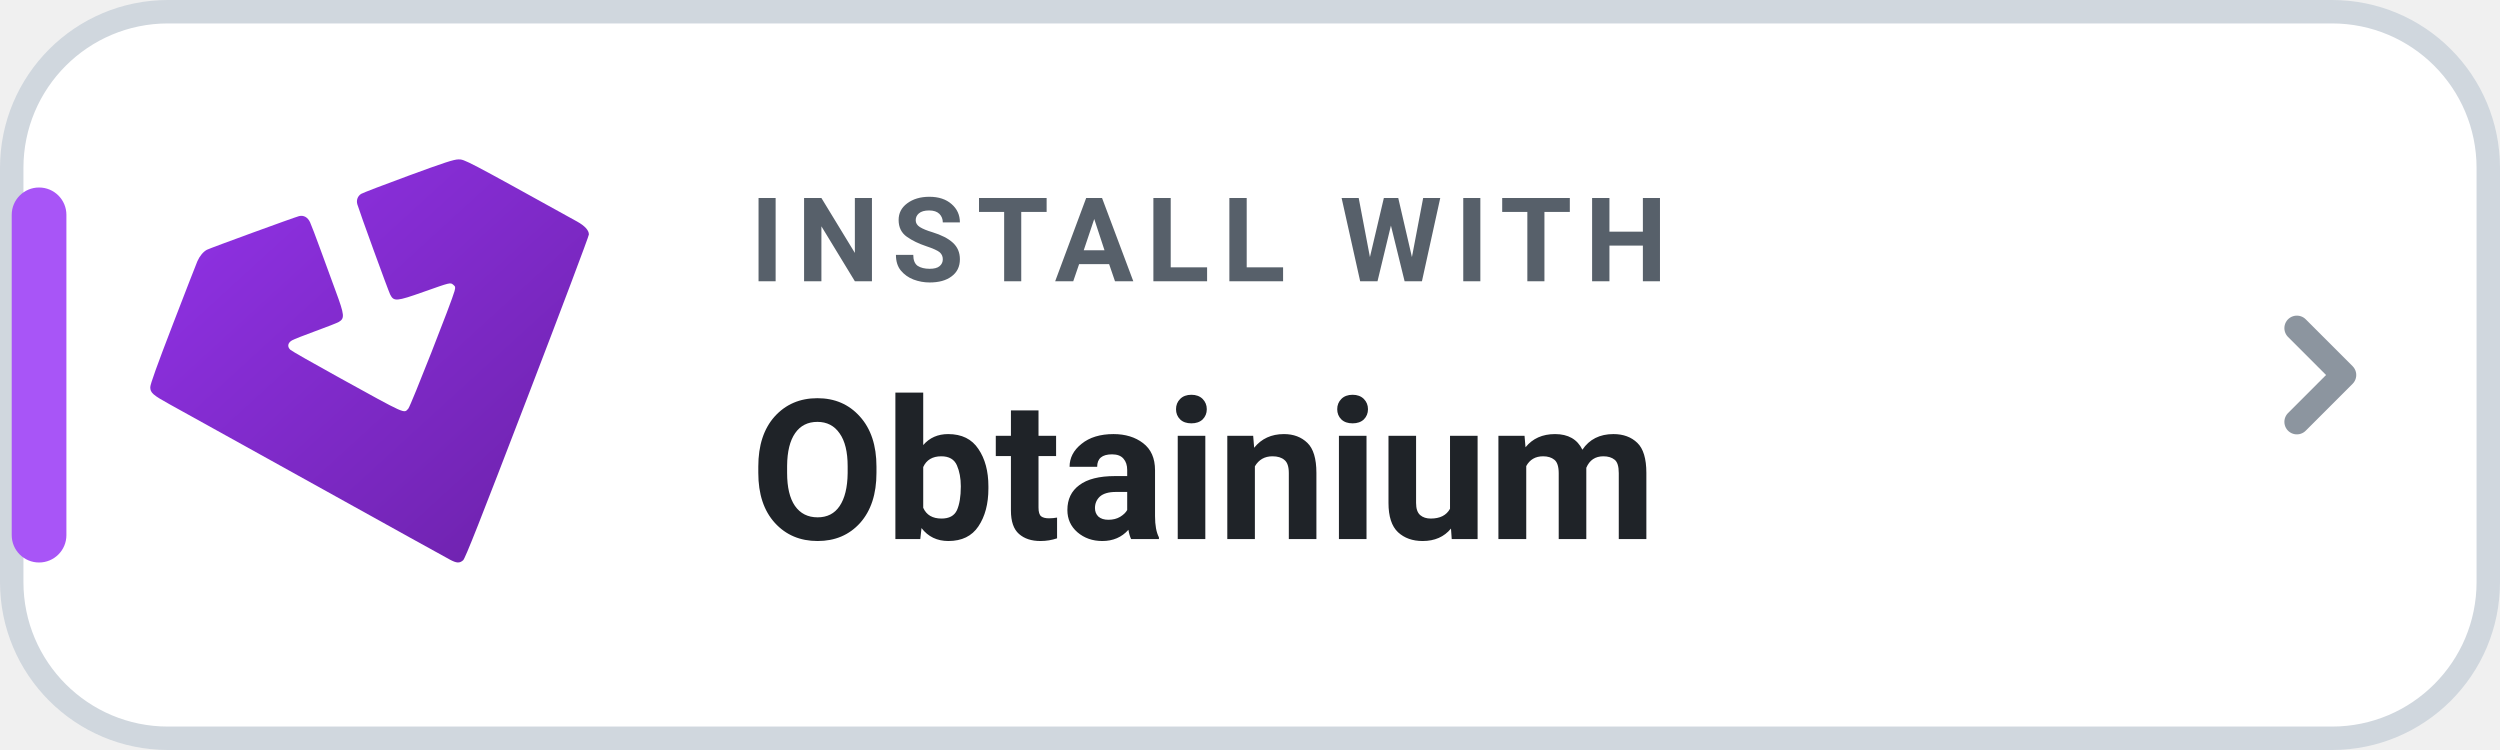
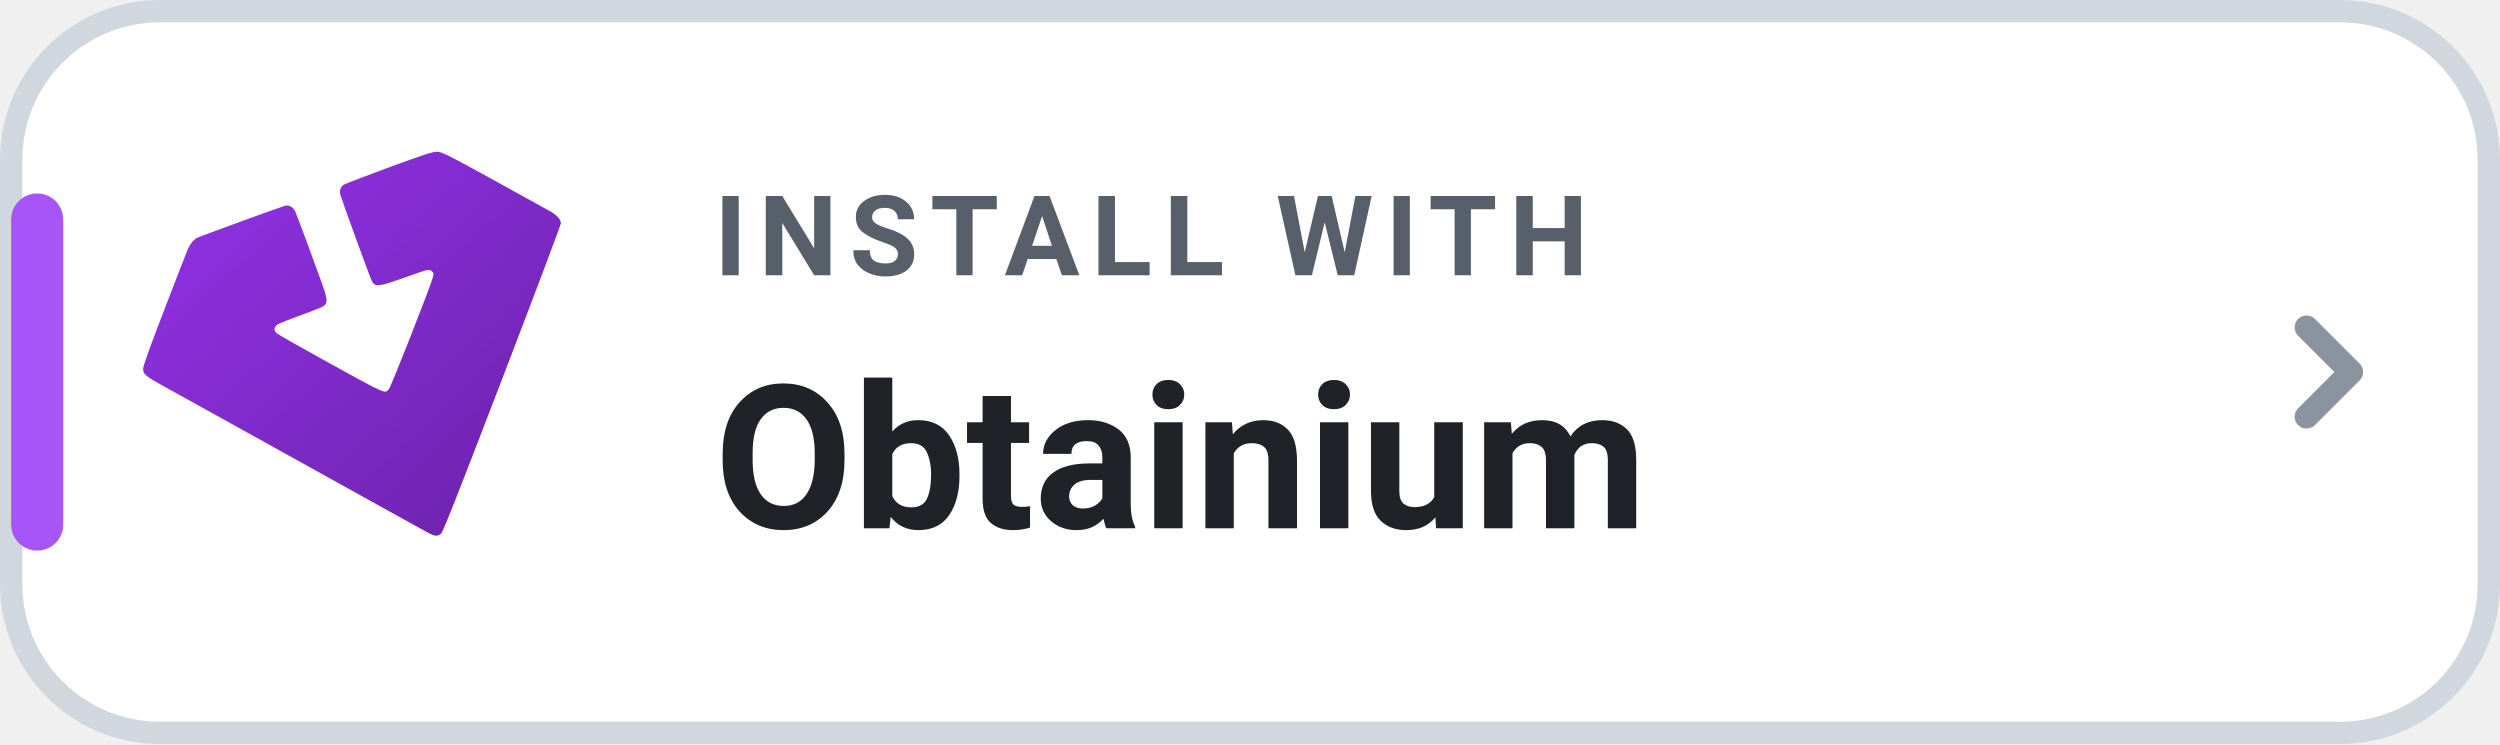
- <svg xmlns="http://www.w3.org/2000/svg" width="160" height="48" viewBox="0 0 160 48" role="img" aria-label="INSTALL WITH Obtainium">
-   <rect x=".75" y=".75" width="158.5" height="46.5" rx="10" fill="#FFFFFF" stroke="#D0D7DE" stroke-width="1.5" />
-   <rect x=".75" y="12" width="3.5" height="24" rx="1.75" fill="#A855F7" />
+ <svg xmlns="http://www.w3.org/2000/svg" width="168" height="50" viewBox="0 0 168 50" role="img" aria-label="INSTALL WITH Obtainium">
+   <rect x=".75" y=".75" width="166.5" height="48.5" rx="10" fill="#FFFFFF" stroke="#D0D7DE" stroke-width="1.5" />
+   <rect x=".75" y="13" width="3.5" height="24" rx="1.75" fill="#A855F7" />
  <defs>
    <linearGradient id="ob-grad-light" x1="0%" y1="0%" x2="100%" y2="100%">
      <stop offset="0%" stop-color="#9333EA" />
      <stop offset="100%" stop-color="#6B21A8" />
    </linearGradient>
  </defs>
  <g transform="translate(-24.5 -38.5) scale(0.485)">
    <path fill="url(#ob-grad-light)" d="m 109.881,153.226 c -0.731,-0.388 -5.007,-2.757 -25.032,-13.871 -5.573,-3.093 -10.938,-6.067 -11.923,-6.609 -2.237,-1.232 -2.581,-1.535 -2.581,-2.275 0,-0.388 0.893,-2.872 2.986,-8.307 1.642,-4.264 3.094,-8.001 3.227,-8.304 0.302,-0.69 0.79,-1.276 1.266,-1.522 0.446,-0.23 11.581,-4.297 12.148,-4.436 0.614,-0.151 1.143,0.14 1.455,0.799 0.15,0.316 0.772,1.949 1.383,3.629 0.611,1.679 1.52,4.163 2.021,5.518 1.147,3.106 1.19,3.546 0.391,4.018 -0.212,0.125 -1.589,0.665 -3.06,1.201 -1.471,0.535 -2.875,1.09 -3.12,1.232 -0.564,0.328 -0.649,0.835 -0.208,1.243 0.175,0.162 3.004,1.776 6.287,3.586 9.175,5.06 8.666,4.831 9.278,4.171 0.3,-0.324 5.781,-14.266 6.096,-15.505 0.134,-0.529 0.12,-0.603 -0.167,-0.835 -0.392,-0.317 -0.335,-0.331 -3.938,0.943 -3.569,1.262 -3.909,1.289 -4.387,0.345 -0.251,-0.496 -4.096,-11.055 -4.334,-11.904 -0.154,-0.549 0.034,-1.072 0.497,-1.375 0.192,-0.126 2.99,-1.199 6.217,-2.385 4.789,-1.76 6.008,-2.158 6.631,-2.168 0.804,-0.013 0.909,0.042 15.645,8.196 1.021,0.565 1.566,1.16 1.566,1.709 0,0.218 -3.654,9.91 -8.12,21.538 -6.298,16.399 -8.199,21.211 -8.474,21.453 -0.468,0.412 -0.851,0.394 -1.748,-0.082 z" />
  </g>
-   <text x="48" y="18" fill="#57606A" font-family="-apple-system,BlinkMacSystemFont,'Segoe UI',Roboto,Helvetica,Arial,sans-serif" font-size="7.5" font-weight="700" letter-spacing=".8">INSTALL WITH</text>
-   <text x="48" y="34.5" fill="#1F2328" font-family="-apple-system,BlinkMacSystemFont,'Segoe UI',Roboto,Helvetica,Arial,sans-serif" font-size="12.5" font-weight="750">Obtainium</text>
-   <path d="M147 21l3 3-3 3" fill="none" stroke="#8C959F" stroke-width="1.6" stroke-linecap="round" stroke-linejoin="round" />
+   <text x="48" y="18.5" fill="#57606A" font-family="-apple-system,BlinkMacSystemFont,'Segoe UI',Roboto,Helvetica,Arial,sans-serif" font-size="7.5" font-weight="700" letter-spacing=".8">INSTALL WITH</text>
+   <text x="48" y="35.5" fill="#1F2328" font-family="-apple-system,BlinkMacSystemFont,'Segoe UI',Roboto,Helvetica,Arial,sans-serif" font-size="13.5" font-weight="750">Obtainium</text>
+   <path d="M155 22l3 3-3 3" fill="none" stroke="#8C959F" stroke-width="1.6" stroke-linecap="round" stroke-linejoin="round" />
</svg>
